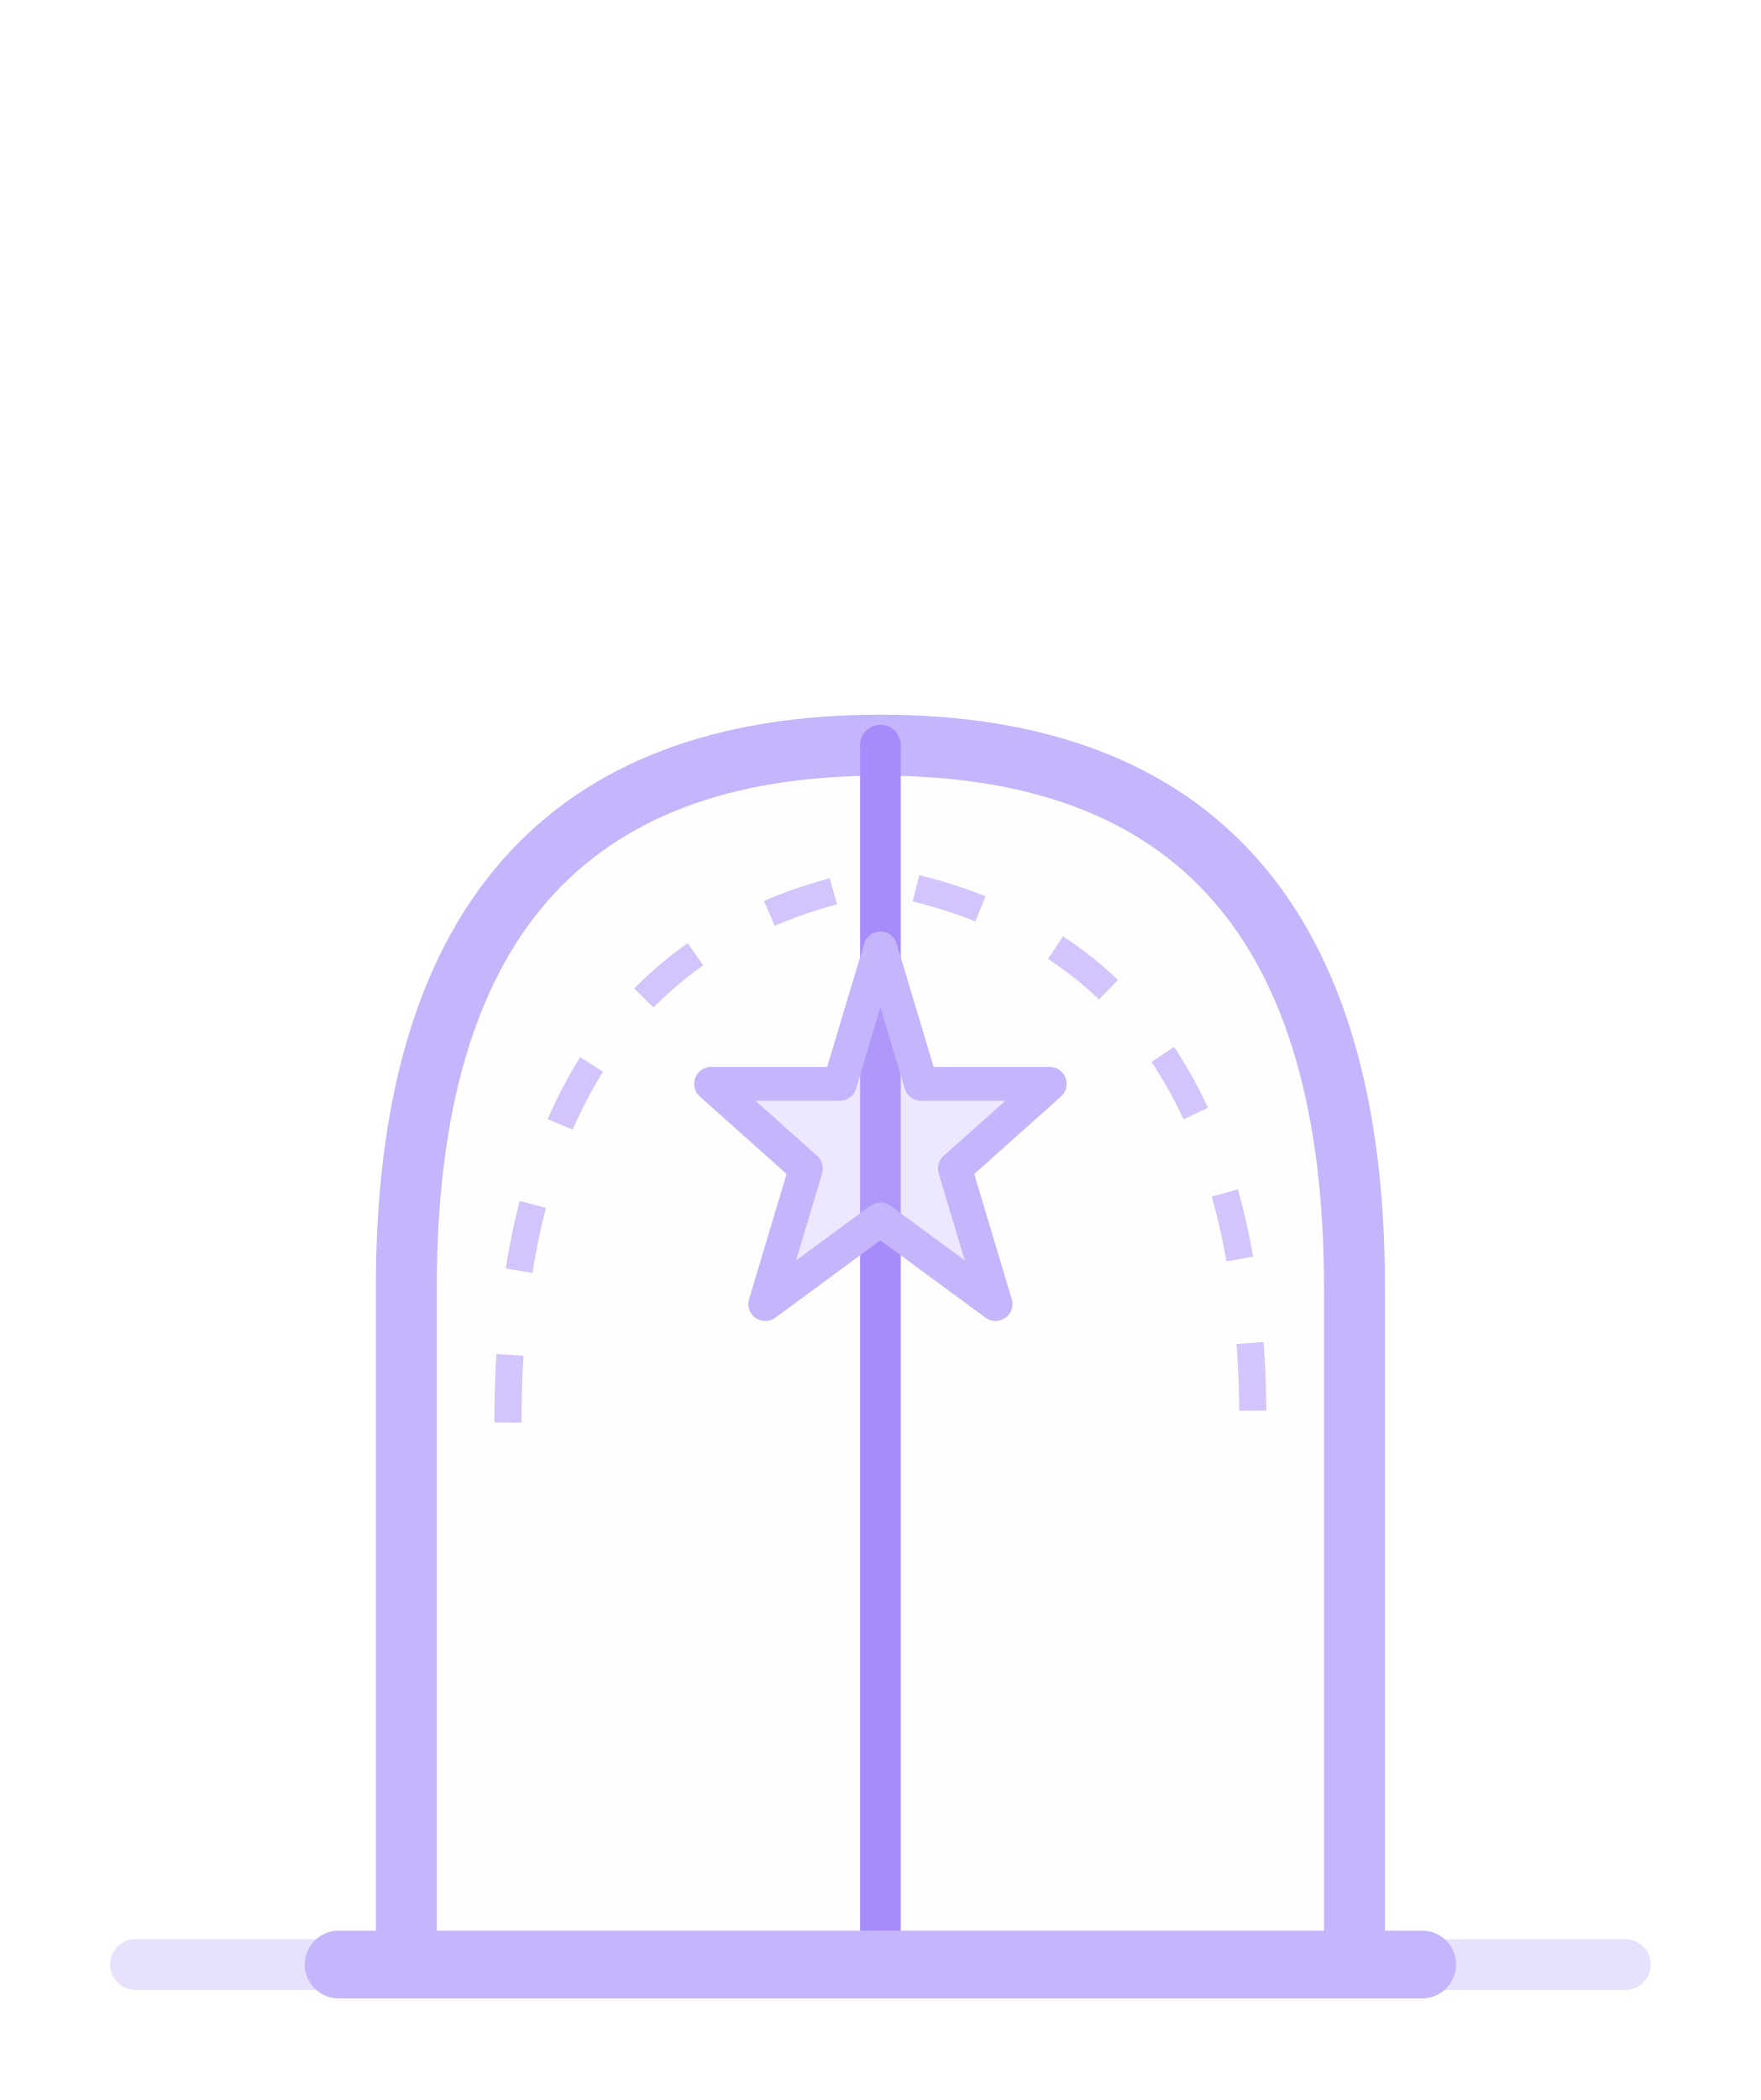
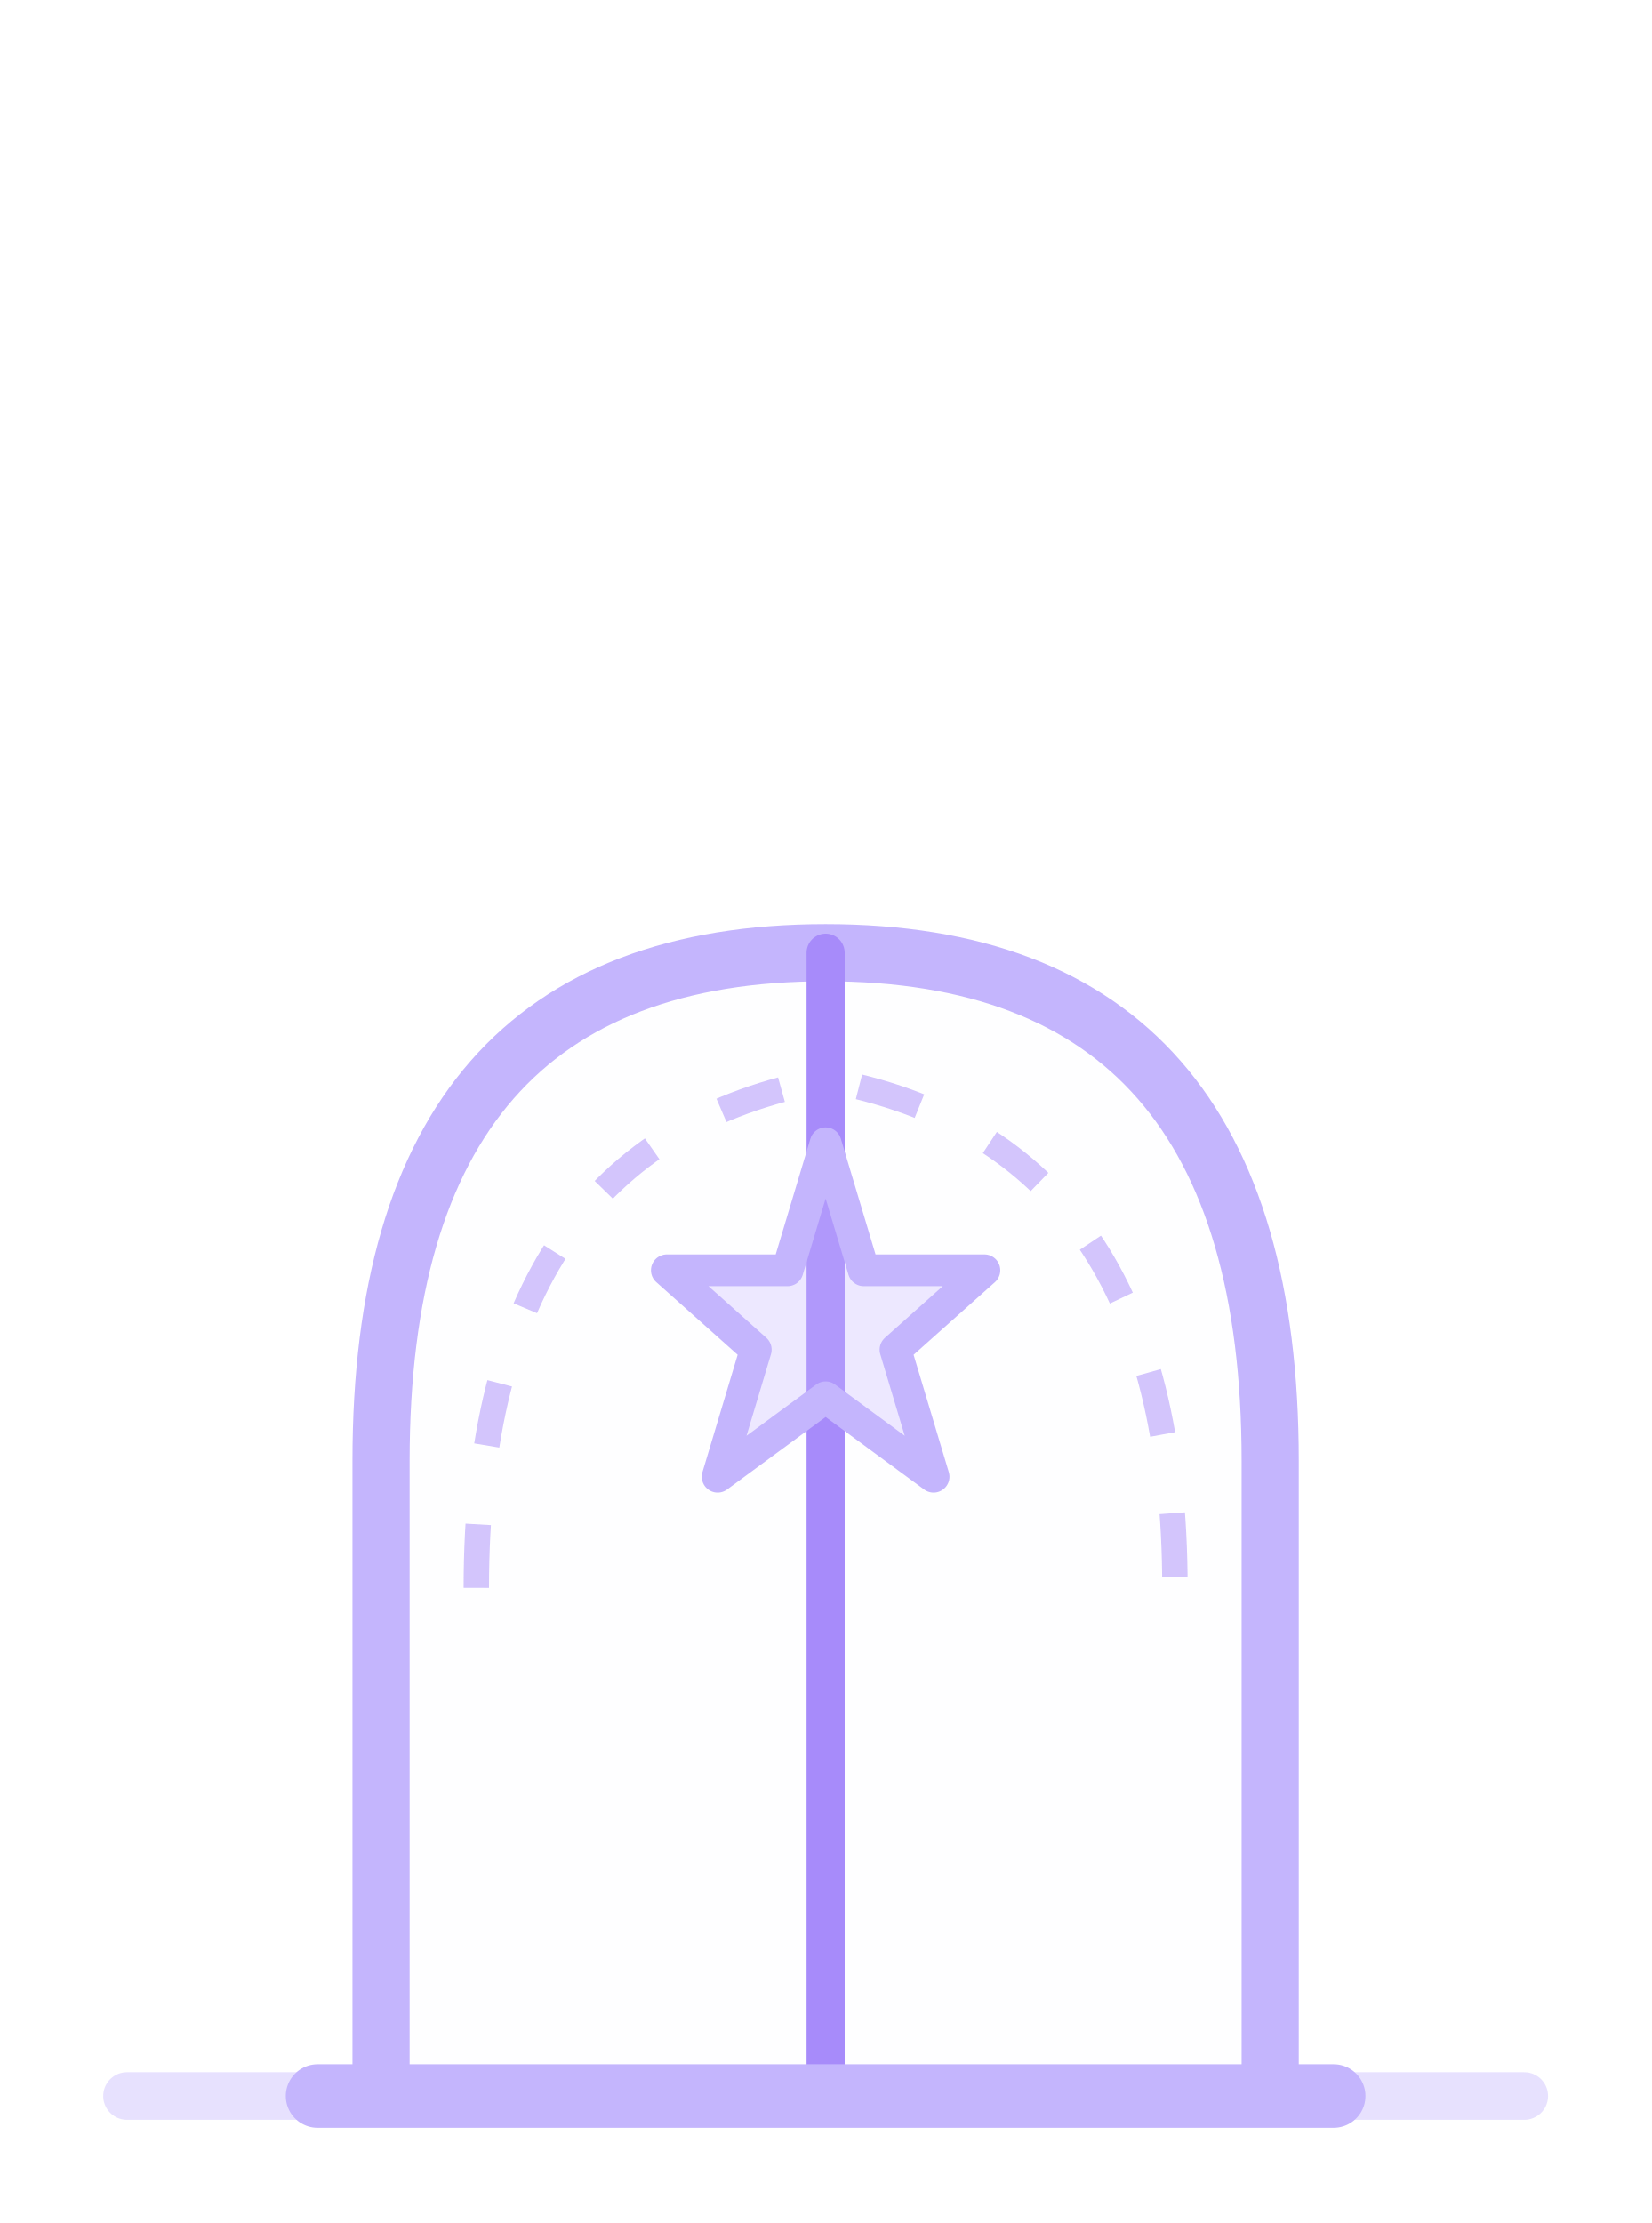
- <svg xmlns="http://www.w3.org/2000/svg" viewBox="0 -10 52 62" fill="none">
+ <svg xmlns="http://www.w3.org/2000/svg" viewBox="0 -18 52 70" fill="none">
  <line x1="4" y1="48" x2="48" y2="48" stroke="#c4b5fd" stroke-width="1.5" stroke-linecap="round" opacity="0.4" />
  <path d="M12 48 L12 28 Q12 12 26 12 Q40 12 40 28 L40 48" fill="#ede9fe" fill-opacity="0.05" stroke="#c4b5fd" stroke-width="1.8" stroke-linejoin="round" />
  <line x1="26" y1="12" x2="26" y2="48" stroke="#a78bfa" stroke-width="1.2" stroke-linecap="round" />
  <path d="M26 18 L27.2 22 L31 22 L28.2 24.5 L29.4 28.5 L26 26 L22.6 28.5 L23.8 24.5 L21 22 L24.8 22 Z" fill="#c4b5fd" fill-opacity="0.3" stroke="#c4b5fd" stroke-width="1" stroke-linejoin="round" />
  <path d="M15 32 Q15 18 26 16 Q37 18 37 32" fill="none" stroke="#a78bfa" stroke-width="0.8" stroke-dasharray="2 2.5" opacity="0.5" />
  <line x1="10" y1="48" x2="42" y2="48" stroke="#c4b5fd" stroke-width="2" stroke-linecap="round" />
</svg>
